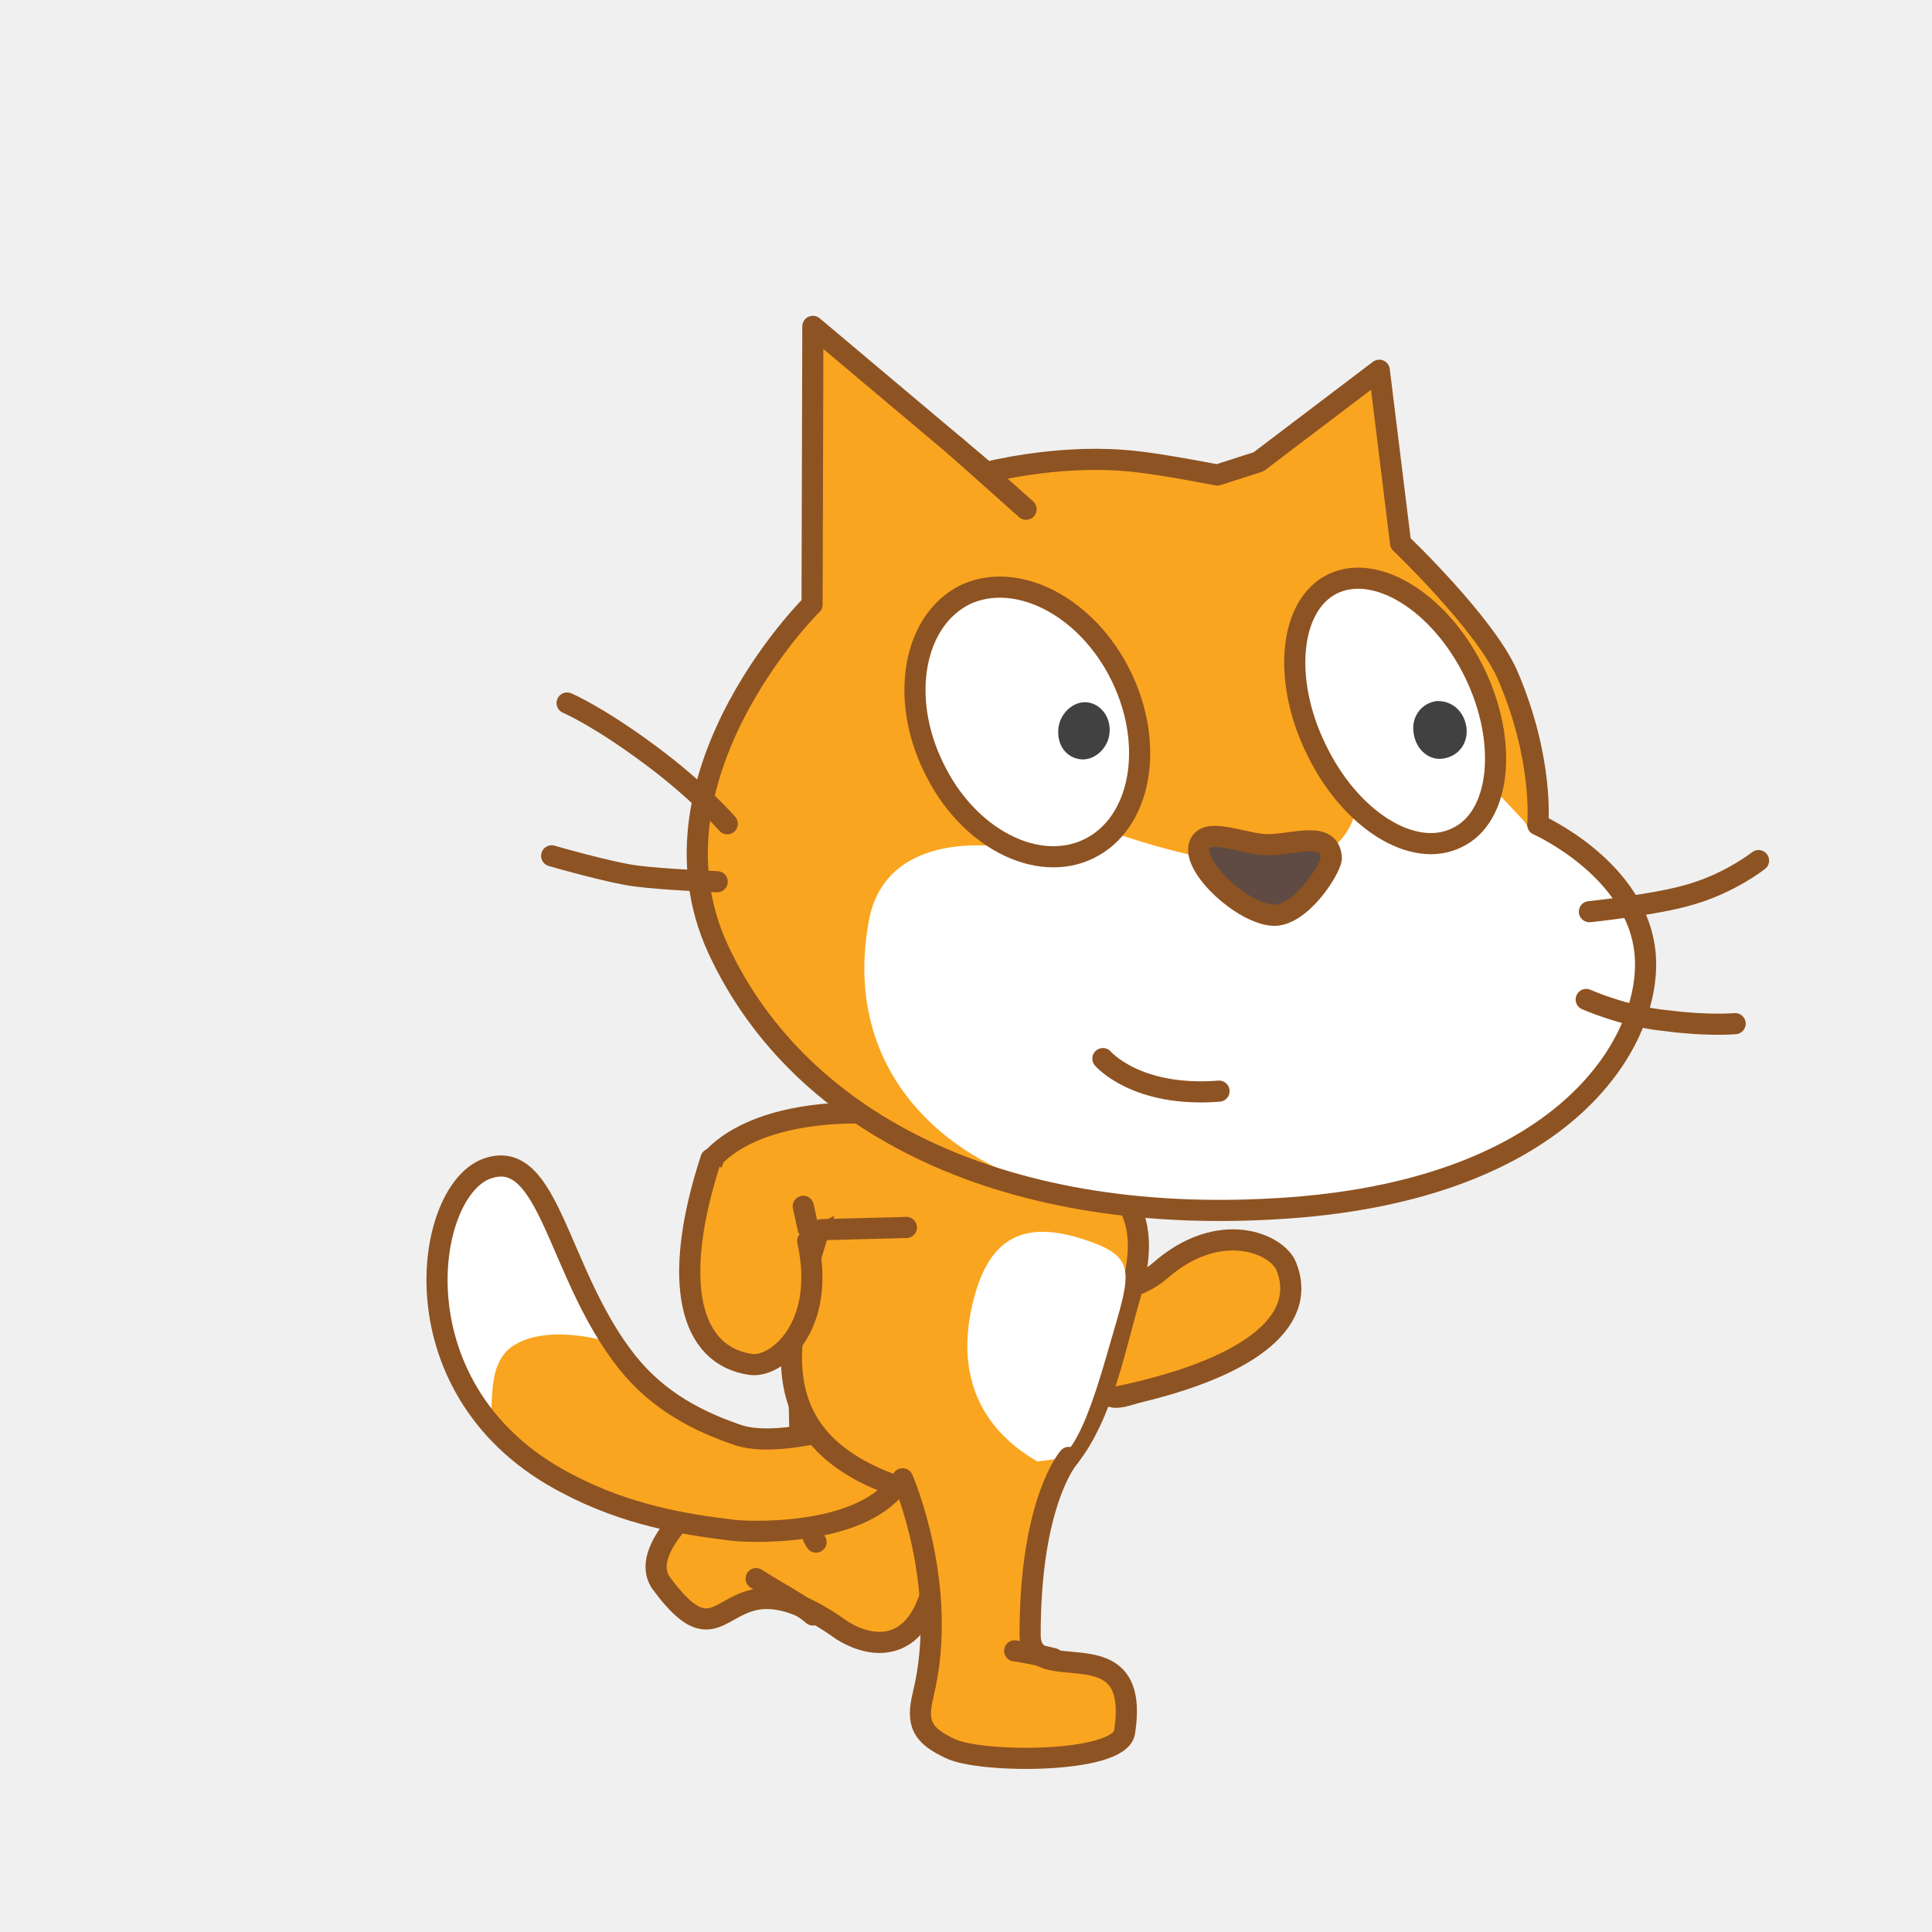
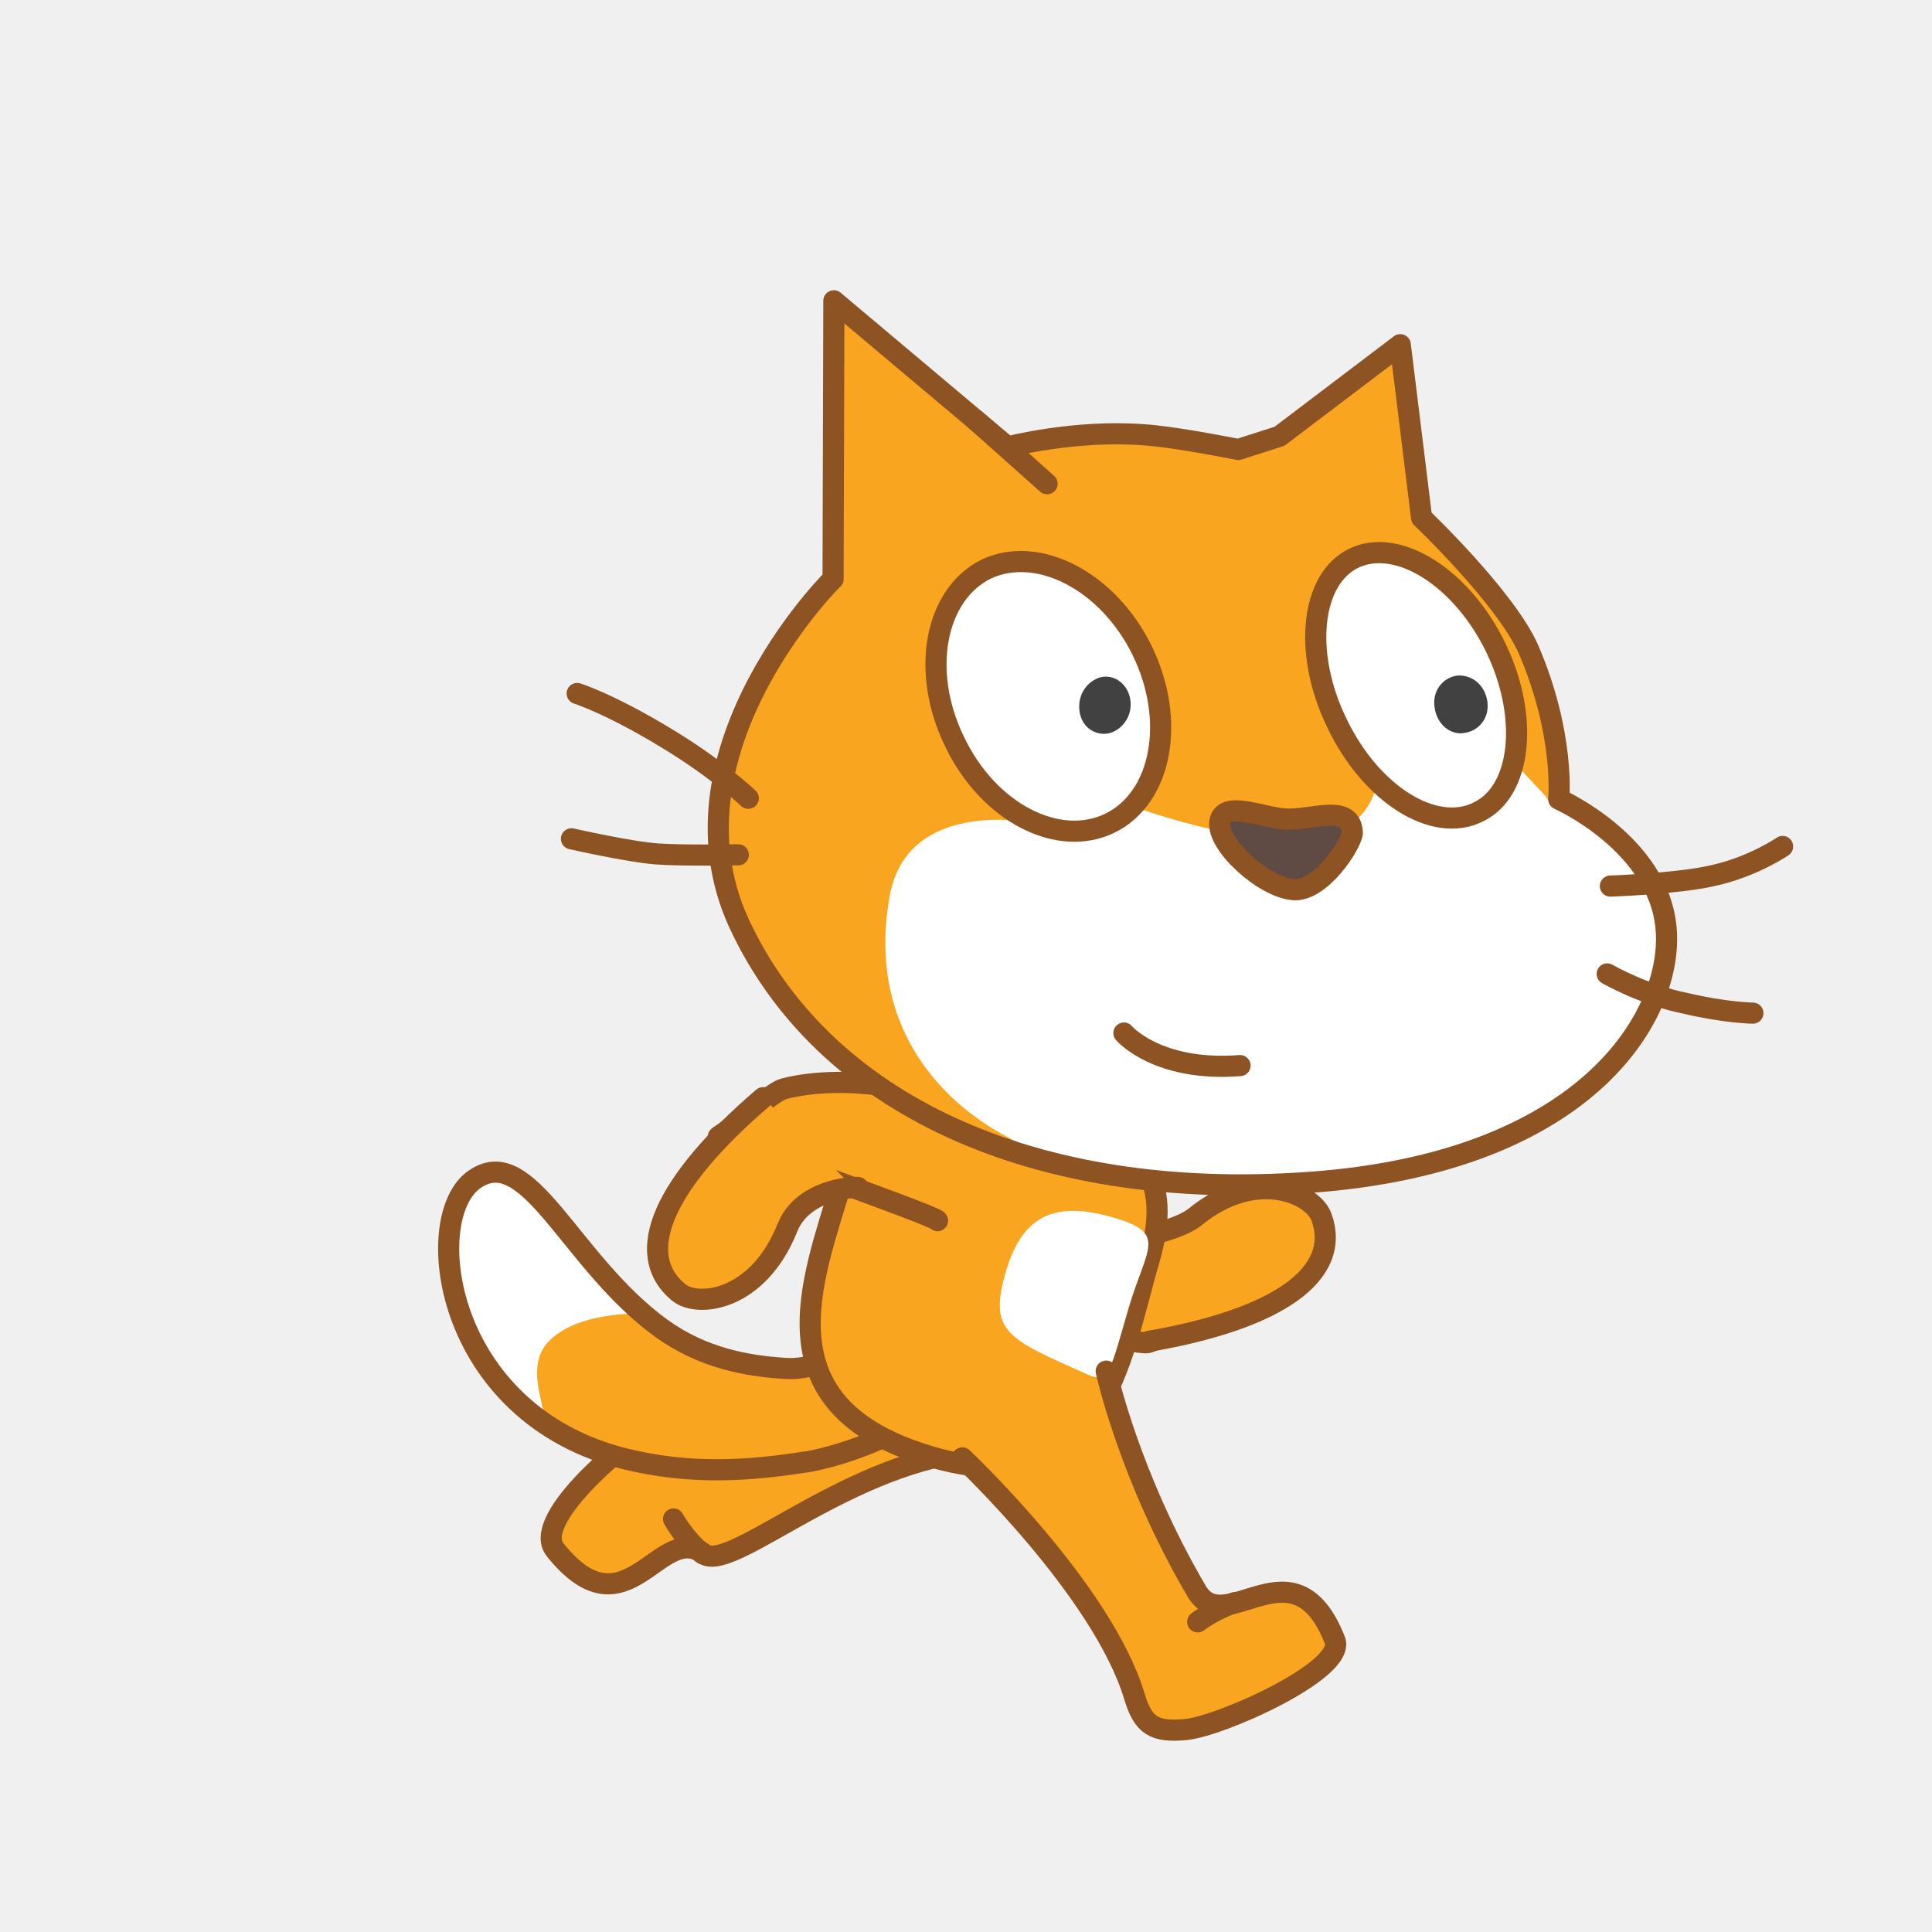
- <svg xmlns="http://www.w3.org/2000/svg" version="1.1" x="0px" y="0px" width="128px" height="128px" viewBox="-28.255 -20.923 128 128" enable-background="new -28.255 -20.923 128 128" xml:space="preserve">
+ <svg xmlns="http://www.w3.org/2000/svg" version="1.1" x="0px" y="0px" width="128px" height="128px" viewBox="-29.024 -19.23 128 128" enable-background="new -29.024 -19.23 128 128" xml:space="preserve">
  <defs />
  <g>
-     <path id="ID0.15909873321652412_37_" fill="#FAA51F" stroke="#8E5322" stroke-width="1.4" stroke-linecap="round" stroke-linejoin="round" d="   M40.843,59.054c-0.162,0.213,10.138,10.98,9.884,11.031c-1.985,0.404-4.383,1.771-5.263,1.539c-4.019-1.072-8.79-4.725-11.489-9.252   l-0.454-1.34" />
-     <path id="ID0.1790580078959465_41_" fill="#FAA51F" stroke="#8E5322" stroke-width="1.4" stroke-linecap="round" stroke-linejoin="round" d="   M42.847,61.747c0.673,0.799,2.337,2.809,3.255,2.697c0.829-0.105,1.825-0.59,2.489-1.172c3.965-3.479,7.795-1.795,8.38-0.281   c1.474,3.723-2.674,6.842-11.106,8.615" />
-     <path id="ID0.527006761636585_19_" fill="#FAA51F" stroke="#8E5322" stroke-width="1.4" stroke-linecap="round" stroke-linejoin="round" d="   M24.685,71.735c0,0,0.217,5.7-0.205,7.043c-1.609-2.627-2.109-3.873-4.966-1.525c-1.657,1.362-5.34,4.508-4.021,6.628   c4.768,6.547,3.729-2.764,12.034,3.207c2.5,1.577,6.956,1.879,6.474-9.194" />
-     <path id="ID0.8937406223267317_35_" fill="#FAA51F" stroke="#8E5322" stroke-width="1.4" stroke-linecap="round" stroke-linejoin="round" d="   M25.602,86.073c-0.846-0.751-2.58-1.635-3.763-2.407" />
-     <path id="ID0.8937406223267317_26_" fill="#FAA51F" stroke="#8E5322" stroke-width="1.4" stroke-linecap="round" stroke-linejoin="round" d="   M25.809,81.247c-0.382-0.443-0.802-2.76-1.246-4.044" />
-     <path id="ID0.8535828334279358_16_" fill="#FAA51F" d="M20.485,74.101c-2.368-0.824-5.075-2.121-7.185-4.77   c-4.66-5.855-5.109-14.348-9.306-12.824c-4.196,1.525-6.179,14.917,5.309,20.855c3.972,2.105,7.828,2.712,10.867,3.082   c0.812,0.138,7.859,0.499,10.729-2.627c2.869-3.131,1.381-4.22,0.631-4.863C30.787,72.407,23.791,75.351,20.485,74.101z" />
-     <path id="ID0.914295740891248_16_" fill="#FFFFFF" d="M4.188,56.392c-2.079,0.361-4.028,5.025-3.646,8.705   c0.482,3.674,2.076,6.158,3.096,7.686C5.04,74.079,3.4,69.69,5.793,68.205c2.394-1.489,6.404-0.191,6.404-0.191   s-2.475-4.825-3.785-7.53C7.315,57.958,6.381,56.222,4.188,56.392z" />
-     <path id="ID0.40227043256163597_16_" fill="none" stroke="#8E5322" stroke-width="1.4" stroke-linecap="round" stroke-linejoin="round" d="   M20.485,74.101c-2.368-0.824-5.075-2.121-7.185-4.77c-4.66-5.855-5.109-14.348-9.306-12.824c-4.196,1.525-6.179,14.917,5.309,20.855   c3.972,2.105,7.828,2.712,10.867,3.082c0.812,0.138,7.859,0.499,10.729-2.627c2.869-3.131,1.381-4.22,0.631-4.863   C30.787,72.407,23.791,75.351,20.485,74.101z" />
-     <path id="ID0.46792364912107587_16_" fill="#FAA51F" stroke="#8E5322" stroke-width="1.4" stroke-linecap="round" stroke-linejoin="round" d="   M46.618,64.915c-1.887,6.428-3.016,16.311-14.435,12.959c-11.419-3.35-7.827-11.678-5.94-18.105   c1.886-6.43,6.325-7.002,12.756-5.115C45.428,56.54,48.505,58.485,46.618,64.915z" />
-     <path id="ID0.38032895559445024_22_" fill="#FFFFFF" d="M45.537,67.244c-1.184,4.031-2.69,10.083-5.233,8.559   c-4.593-2.753-5.111-7.058-3.928-11.089c1.184-4.029,3.663-4.664,7.182-3.52C46.912,62.285,46.719,63.215,45.537,67.244z" />
-     <path id="ID0.007584026083350182_16_" fill="#FAA51F" stroke="#8E5322" stroke-width="1.4" stroke-linecap="round" stroke-linejoin="round" d="   M42.554,75.635c0,0-2.564,2.896-2.561,11.732c-0.042,3.813,7.416-0.832,6.253,6.493c-0.386,2.075-9.532,2.048-11.552,1.062   c-1.83-0.868-2.264-1.609-1.787-3.574c1.751-7.172-1.362-14.299-1.362-14.299" />
-     <path id="ID0.31672530295327306_16_" fill="#FAA51F" stroke="#8E5322" stroke-width="1.4" stroke-linecap="round" stroke-linejoin="round" d="   M41.541,88.967c0,0-0.991-0.271-2.571-0.519" />
-     <path id="ID0.15909873321652412_36_" fill="#FAA51F" stroke="#8E5322" stroke-width="1.4" stroke-linecap="round" stroke-linejoin="round" d="   M21.492,62.46c-2.646-6.6-3.373-4.072-2.412-6.766c3.626-3.646,12.461-3.529,18.21-1.328l0,0" />
-     <path id="ID0.8143284288235009_3_" fill="#FAA51F" stroke="#8E5322" stroke-width="1.4" stroke-linecap="round" stroke-linejoin="round" d="   M26.172,60.546l5.625-0.146" />
-     <path id="ID0.6682511982508004_3_" fill="none" stroke="#8E5322" stroke-width="1.4" stroke-linecap="round" stroke-linejoin="round" d="   M25.369,60.835l-0.406-1.838" />
-     <path id="ID0.1790580078959465_40_" fill="#FAA51F" stroke="#8E5322" stroke-width="1.4" stroke-linecap="round" stroke-linejoin="round" d="   M25.259,61.294c1.262,5.744-2.111,8.438-3.792,8.178c-3.964-0.58-5.318-5.332-2.621-13.611" />
-     <path id="ID0.2591130444779992_16_" fill="#FAA51F" d="M52.396,10.548c-1.477-0.281-4.528-0.859-6.228-0.967   c-4.591-0.365-9.066,0.797-9.066,0.797L25.6,0.7l-0.053,18.432c0.693-0.721-11.639,11.061-6.232,22.811   c5.491,11.859,19.383,18.506,37.887,17.156s24.055-11.244,23.535-16.85s-7.111-8.533-7.111-8.533s0.426-4.281-2.002-9.918   c-1.494-3.41-7.086-8.732-7.086-8.732L63.125,3.606l-8,6.068L52.396,10.548z" />
-     <path id="ID0.3588979784399271_16_" fill="#FFFFFF" d="M72.746,33.507l-2.139-2.279l-9.053,1.506c0,0-0.402,3.275-4.68,3.656   c-4.279,0.379-11.132-2.076-11.132-2.076l-7.267,0.92c0,0-7.979-1.486-9.159,4.816C27.269,50.981,35.851,57.378,44.3,58.317   c5.459,0.672,9.019,0.404,12.976,0.188c17.449-0.977,23.582-10.699,22.766-16.342c-0.52-5.605-6.873-8-6.873-8L72.746,33.507z" />
-     <path id="ID0.2727069961838424_16_" fill="none" stroke="#8E5322" stroke-width="1.4" stroke-linecap="round" stroke-linejoin="round" d="   M77.047,39.478c0,0,4.432-0.457,6.672-1.133c2.646-0.756,4.533-2.251,4.533-2.251" />
-     <path id="ID0.5861211125738919_16_" fill="none" stroke="#8E5322" stroke-width="1.4" stroke-linecap="round" stroke-linejoin="round" d="   M76.836,45.294c0,0,2.576,1.155,5.373,1.412c2.693,0.353,4.494,0.191,4.494,0.191" />
-     <path id="ID0.4793355236761272_16_" fill="none" stroke="#8E5322" stroke-width="1.4" stroke-linecap="round" stroke-linejoin="round" d="   M35.003,8.608l4.722,4.209" />
-     <path id="ID0.48413723474368453_16_" fill="none" stroke="#8E5322" stroke-width="1.4" stroke-linecap="round" stroke-linejoin="round" d="   M52.396,10.548c-1.477-0.281-4.528-0.859-6.228-0.967c-4.591-0.365-9.066,0.797-9.066,0.797L25.6,0.7l-0.053,18.432   c0.693-0.721-11.639,11.061-6.232,22.811c5.491,11.859,19.383,18.506,37.887,17.156s24.055-11.244,23.535-16.85   s-7.111-8.533-7.111-8.533s0.426-4.281-2.002-9.918c-1.494-3.41-7.086-8.732-7.086-8.732L63.125,3.606l-8,6.068L52.396,10.548z" />
-     <path id="ID0.9024141579866409_16_" fill="none" stroke="#8E5322" stroke-width="1.4" stroke-linecap="round" stroke-linejoin="round" d="   M8.293,35.778c0,0,3.859,1.12,5.648,1.344c1.791,0.229,5.321,0.371,5.321,0.371" />
-     <path id="ID0.16030752705410123_16_" fill="none" stroke="#8E5322" stroke-width="1.4" stroke-linecap="round" stroke-linejoin="round" d="   M19.93,33.655c0,0-1.874-2.161-5.04-4.508c-3.513-2.624-5.573-3.492-5.573-3.492" />
-     <path id="ID0.40023312577977777_16_" fill="#FFFFFF" stroke="#8E5322" stroke-width="1.4" stroke-linecap="round" stroke-linejoin="round" d="   M69.428,23.628c2.252,4.609,1.74,9.584-1.145,10.941c-2.9,1.457-7.109-1.178-9.352-5.887c-2.254-4.609-1.742-9.586,1.145-10.943   C62.967,16.384,67.174,19.017,69.428,23.628z" />
-     <path id="ID0.43813491938635707_16_" fill="#414142" d="M68.887,27.188c0.178,1.029-0.441,1.961-1.471,2.135   c-0.93,0.189-1.85-0.529-2.012-1.658c-0.176-1.027,0.441-1.959,1.471-2.135C67.893,25.454,68.711,26.159,68.887,27.188" />
-     <path id="ID0.4253597157076001_16_" fill="#FFFFFF" stroke="#8E5322" stroke-width="1.4" stroke-linecap="round" stroke-linejoin="round" d="   M46.022,23.868c2.254,4.611,1.319,9.734-2.112,11.43c-3.434,1.691-8.077-0.693-10.319-5.402c-2.252-4.609-1.32-9.734,2.111-11.426   C39.124,16.874,43.768,19.259,46.022,23.868z" />
-     <path id="ID0.814307457767427_16_" fill="#414142" d="M45.247,27.704c-0.121,0.992-1.026,1.787-1.919,1.678   c-0.992-0.123-1.59-1.002-1.455-2.094c0.121-0.992,1.026-1.789,1.919-1.678C44.686,25.72,45.382,26.612,45.247,27.704" />
-     <path id="ID0.5240494590252638_16_" fill="#5F4B43" stroke="#8E5322" stroke-width="1.4" stroke-linecap="round" stroke-linejoin="round" d="   M55.73,35.04c1.713,0.008,4.154-1,4.219,0.922c-0.098,0.793-2.09,3.875-3.887,3.752c-1.998-0.145-5.166-3.053-4.885-4.529   C51.46,33.708,54.217,35.056,55.73,35.04z" />
-     <path id="ID0.046259244438260794_16_" fill="#FFFFFF" stroke="#8E5322" stroke-width="1.4" stroke-linecap="round" stroke-linejoin="round" d="   M44.815,49.212c0,0,2.2,2.588,7.694,2.156" />
+     <path id="ID0.15909873321652412_37_" fill="#FAA51F" stroke="#8E5322" stroke-width="1.4" stroke-linecap="round" stroke-linejoin="round" d="   M39.973,58.239c-0.119,0.241,12.062,8.502,11.809,8.567c-1.936,0.507-4.025,2.993-4.934,2.927   c-4.146-0.306-9.513-3.009-13.008-6.956l-0.694-1.233" />
+     <path id="ID0.1790580078959465_41_" fill="#FAA51F" stroke="#8E5322" stroke-width="1.4" stroke-linecap="round" stroke-linejoin="round" d="   M44.181,61.529c1.135,0.663,1.849,1.131,2.768,1.049c0.834-0.073,2.515-0.619,3.199-1.177c4.087-3.336,7.855-1.517,8.386,0.02   c1.34,3.771-2.918,6.739-11.409,8.211" />
+     <path id="ID0.527006761636585_19_" fill="#FAA51F" stroke="#8E5322" stroke-width="1.4" stroke-linecap="round" stroke-linejoin="round" d="   M26.112,70.289c0,0-6.518,5.418-7.813,6.055c-1.25-1.699-2.58-1.986-4.415-0.887c-1.904,1.168-7.706,6.082-6.115,8.009   c4.764,5.938,6.968-2.108,9.947,0.326c2.066,0.904,9.621-6.284,18.222-6.957" />
+     <path id="ID0.8937406223267317_26_" fill="#FAA51F" stroke="#8E5322" stroke-width="1.4" stroke-linecap="round" stroke-linejoin="round" d="   M17.532,83.713c-1.15-0.897-1.933-2.306-1.933-2.306" />
+     <path id="ID0.8535828334279358_16_" fill="#FAA51F" d="M22.999,71.429c-2.503-0.153-5.46-0.672-8.203-2.653   c-6.068-4.387-8.79-12.441-12.419-9.843c-3.63,2.599-1.929,16.03,10.734,18.654c4.392,0.955,8.27,0.497,11.294,0.036   c0.819-0.088,7.705-1.639,9.625-5.424c1.92-3.786,0.193-4.435-0.704-4.853C32.463,67.024,26.52,71.741,22.999,71.429z" />
+     <path id="ID0.914295740891248_16_" fill="#FFFFFF" d="M2.53,58.771c-1.905,0.907-2.524,5.921-1.166,9.363   c1.456,3.408,3.659,5.372,5.054,6.568c1.701,0.868-1.061-2.912,0.842-4.989c1.903-2.08,6.115-1.91,6.115-1.91   s-3.683-3.978-5.674-6.234C5.964,59.436,4.597,58.018,2.53,58.771z" />
+     <path id="ID0.40227043256163597_16_" fill="none" stroke="#8E5322" stroke-width="1.4" stroke-linecap="round" stroke-linejoin="round" d="   M22.999,71.429c-2.503-0.153-5.46-0.672-8.203-2.653c-6.068-4.387-8.79-12.441-12.419-9.843c-3.63,2.599-1.929,16.03,10.734,18.654   c4.392,0.955,8.27,0.497,11.294,0.036c0.819-0.088,7.705-1.639,9.625-5.424c1.92-3.786,0.193-4.435-0.704-4.853   C32.463,67.024,26.52,71.741,22.999,71.429z" />
+     <path id="ID0.46792364912107587_16_" fill="#FAA51F" stroke="#8E5322" stroke-width="1.4" stroke-linecap="round" stroke-linejoin="round" d="   M47.087,64.321c-1.887,6.43-3.016,16.313-14.435,12.961s-7.827-11.678-5.94-18.107s6.326-7.002,12.756-5.115   C45.896,55.948,48.974,57.894,47.087,64.321z" />
+     <path id="ID0.38032895559445024_22_" fill="#FFFFFF" d="M45.743,67.457c-1.184,4.031-1.265,5.018-2.662,4.397   c-5.441-2.415-6.635-2.847-5.452-6.878c1.184-4.031,3.632-4.563,7.182-3.52C48.362,62.498,46.924,63.43,45.743,67.457z" />
+     <path id="ID0.007584026083350182_16_" fill="#FAA51F" stroke="#8E5322" stroke-width="1.4" stroke-linecap="round" stroke-linejoin="round" d="   M44.264,71.611c0,0,1.507,6.93,5.977,14.551c1.891,3.313,6.484-3.604,9.183,3.305c0.716,1.985-7.695,5.722-9.937,5.895   c-2.018,0.174-2.768-0.245-3.348-2.184C44.025,86.104,34.733,77.36,34.733,77.36" />
+     <path id="ID0.31672530295327306_16_" fill="#FAA51F" stroke="#8E5322" stroke-width="1.4" stroke-linecap="round" stroke-linejoin="round" d="   M52.818,86.94c0,0-1.262,0.372-2.49,1.282" />
+     <path id="ID0.15909873321652412_36_" fill="#FAA51F" stroke="#8E5322" stroke-width="1.4" stroke-linecap="round" stroke-linejoin="round" d="   M33.091,61.641c0.037-0.266-14.748-5.422-14.529-5.563c1.678-1.09,3.502-2.96,4.386-3.183c4.032-1.016,9.977-0.139,14.536,2.51   l2.091,1.901" />
+     <path id="ID0.1790580078959465_40_" fill="#FAA51F" stroke="#8E5322" stroke-width="1.4" stroke-linecap="round" stroke-linejoin="round" d="   M27.547,59.468c1.451-0.017-3.167-0.451-4.405,2.646c-1.958,4.897-5.977,5.317-7.217,4.27c-3.08-2.559-0.937-7.284,5.608-12.89" />
+     <path id="ID0.2591130444779992_16_" fill="#FAA51F" d="M53.019,10.548c-1.477-0.283-4.528-0.861-6.228-0.969   c-4.591-0.363-9.065,0.799-9.065,0.799L26.222,0.7l-0.053,18.432c0.693-0.723-11.639,11.061-6.232,22.809   C25.428,53.8,39.319,60.448,57.822,59.099c18.504-1.35,24.055-11.244,23.536-16.85c-0.52-5.605-7.111-8.535-7.111-8.535   s0.426-4.279-2.003-9.918c-1.494-3.408-7.086-8.732-7.086-8.732L63.747,3.606l-8.001,6.068L53.019,10.548z" />
+     <path id="ID0.3588979784399271_16_" fill="#FFFFFF" d="M73.367,33.505l-2.138-2.277l-9.053,1.506c0,0-0.402,3.275-4.681,3.656   c-4.279,0.379-11.131-2.076-11.131-2.076l-7.267,0.918c0,0-7.979-1.486-9.158,4.818c-2.05,10.93,6.533,17.328,14.981,18.266   c5.459,0.674,9.019,0.406,12.975,0.188c17.45-0.975,23.583-10.697,22.767-16.342c-0.521-5.604-6.873-8-6.873-8L73.367,33.505z" />
+     <path id="ID0.2727069961838424_16_" fill="none" stroke="#8E5322" stroke-width="1.4" stroke-linecap="round" stroke-linejoin="round" d="   M77.669,39.476c0,0,4.452-0.156,6.733-0.682c2.691-0.574,4.675-1.943,4.675-1.943" />
+     <path id="ID0.5861211125738919_16_" fill="none" stroke="#8E5322" stroke-width="1.4" stroke-linecap="round" stroke-linejoin="round" d="   M77.457,45.294c0,0,2.445,1.41,5.201,1.951c2.643,0.627,4.452,0.648,4.452,0.648" />
+     <path id="ID0.4793355236761272_16_" fill="none" stroke="#8E5322" stroke-width="1.4" stroke-linecap="round" stroke-linejoin="round" d="   M35.626,8.608l4.721,4.209" />
+     <path id="ID0.48413723474368453_16_" fill="none" stroke="#8E5322" stroke-width="1.4" stroke-linecap="round" stroke-linejoin="round" d="   M53.019,10.548c-1.477-0.283-4.528-0.861-6.228-0.969c-4.591-0.363-9.065,0.799-9.065,0.799L26.222,0.7l-0.053,18.432   c0.693-0.723-11.639,11.061-6.232,22.809C25.428,53.8,39.319,60.448,57.822,59.099c18.504-1.35,24.055-11.244,23.536-16.85   c-0.52-5.605-7.111-8.535-7.111-8.535s0.426-4.279-2.003-9.918c-1.494-3.408-7.086-8.732-7.086-8.732L63.747,3.606l-8.001,6.068   L53.019,10.548z" />
+     <path id="ID0.9024141579866409_16_" fill="none" stroke="#8E5322" stroke-width="1.4" stroke-linecap="round" stroke-linejoin="round" d="   M8.837,36.343c0,0,3.92,0.887,5.719,1.006c1.801,0.121,5.334,0.053,5.334,0.053" />
+     <path id="ID0.16030752705410123_16_" fill="none" stroke="#8E5322" stroke-width="1.4" stroke-linecap="round" stroke-linejoin="round" d="   M20.552,33.655c0,0-2.074-1.969-5.452-3.998c-3.749-2.275-5.884-2.941-5.884-2.941" />
+     <path id="ID0.40023312577977777_16_" fill="#FFFFFF" stroke="#8E5322" stroke-width="1.4" stroke-linecap="round" stroke-linejoin="round" d="   M70.05,23.626c2.252,4.609,1.74,9.584-1.146,10.943c-2.9,1.455-7.109-1.18-9.352-5.887c-2.254-4.609-1.741-9.586,1.146-10.943   C63.588,16.382,67.796,19.017,70.05,23.626z" />
+     <path id="ID0.43813491938635707_16_" fill="#414142" d="M69.509,27.187c0.177,1.029-0.441,1.961-1.471,2.137   c-0.931,0.188-1.85-0.531-2.012-1.658c-0.177-1.029,0.441-1.961,1.47-2.137C68.515,25.452,69.333,26.157,69.509,27.187" />
+     <path id="ID0.4253597157076001_16_" fill="#FFFFFF" stroke="#8E5322" stroke-width="1.4" stroke-linecap="round" stroke-linejoin="round" d="   M46.645,23.868c2.254,4.611,1.319,9.734-2.112,11.428c-3.434,1.693-8.076-0.691-10.318-5.4c-2.253-4.611-1.32-9.734,2.111-11.428   C39.746,16.872,44.39,19.259,46.645,23.868z" />
+     <path id="ID0.814307457767427_16_" fill="#414142" d="M45.869,27.702c-0.121,0.994-1.026,1.789-1.919,1.678   c-0.992-0.121-1.59-1.002-1.455-2.092c0.121-0.994,1.026-1.789,1.919-1.68C45.308,25.718,46.004,26.612,45.869,27.702" />
+     <path id="ID0.5240494590252638_16_" fill="#5F4B43" stroke="#8E5322" stroke-width="1.4" stroke-linecap="round" stroke-linejoin="round" d="   M56.352,35.038c1.713,0.01,4.155-1,4.219,0.924c-0.098,0.793-2.089,3.873-3.887,3.752c-1.998-0.145-5.165-3.055-4.884-4.531   C52.082,33.706,54.838,35.054,56.352,35.038z" />
+     <path id="ID0.046259244438260794_16_" fill="#FFFFFF" stroke="#8E5322" stroke-width="1.4" stroke-linecap="round" stroke-linejoin="round" d="   M45.438,49.212c0,0,2.2,2.586,7.694,2.156" />
  </g>
</svg>
